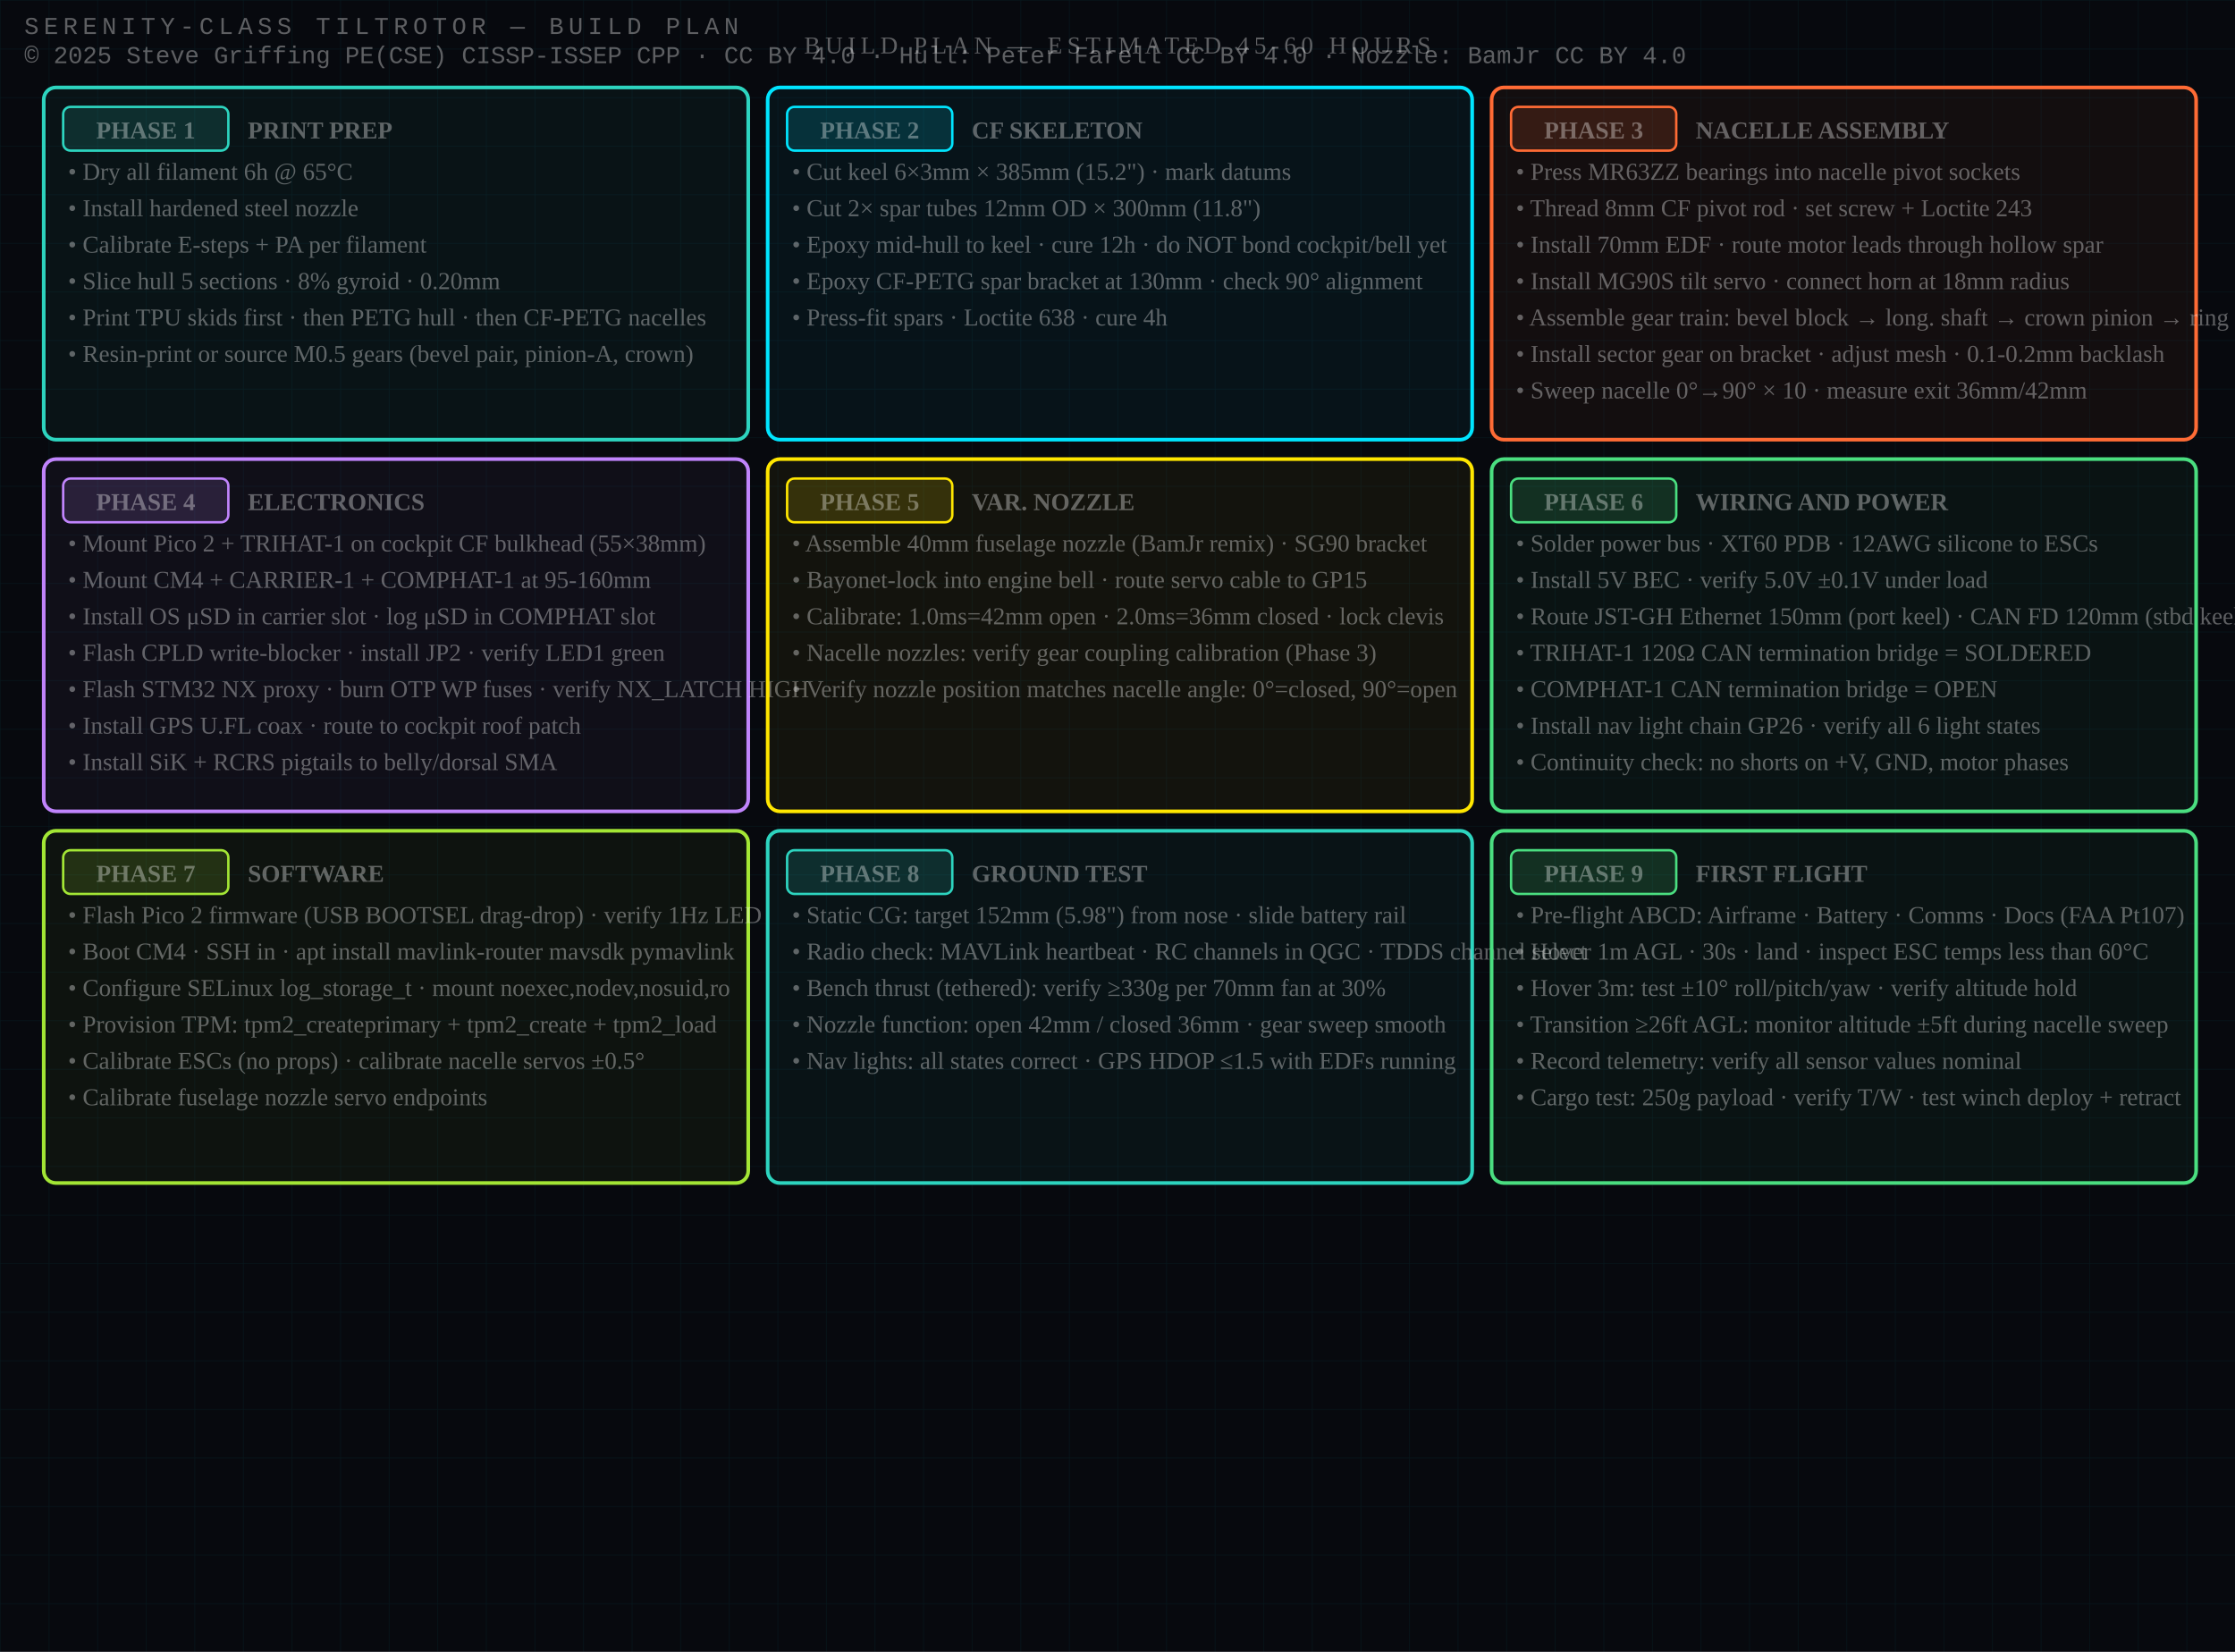
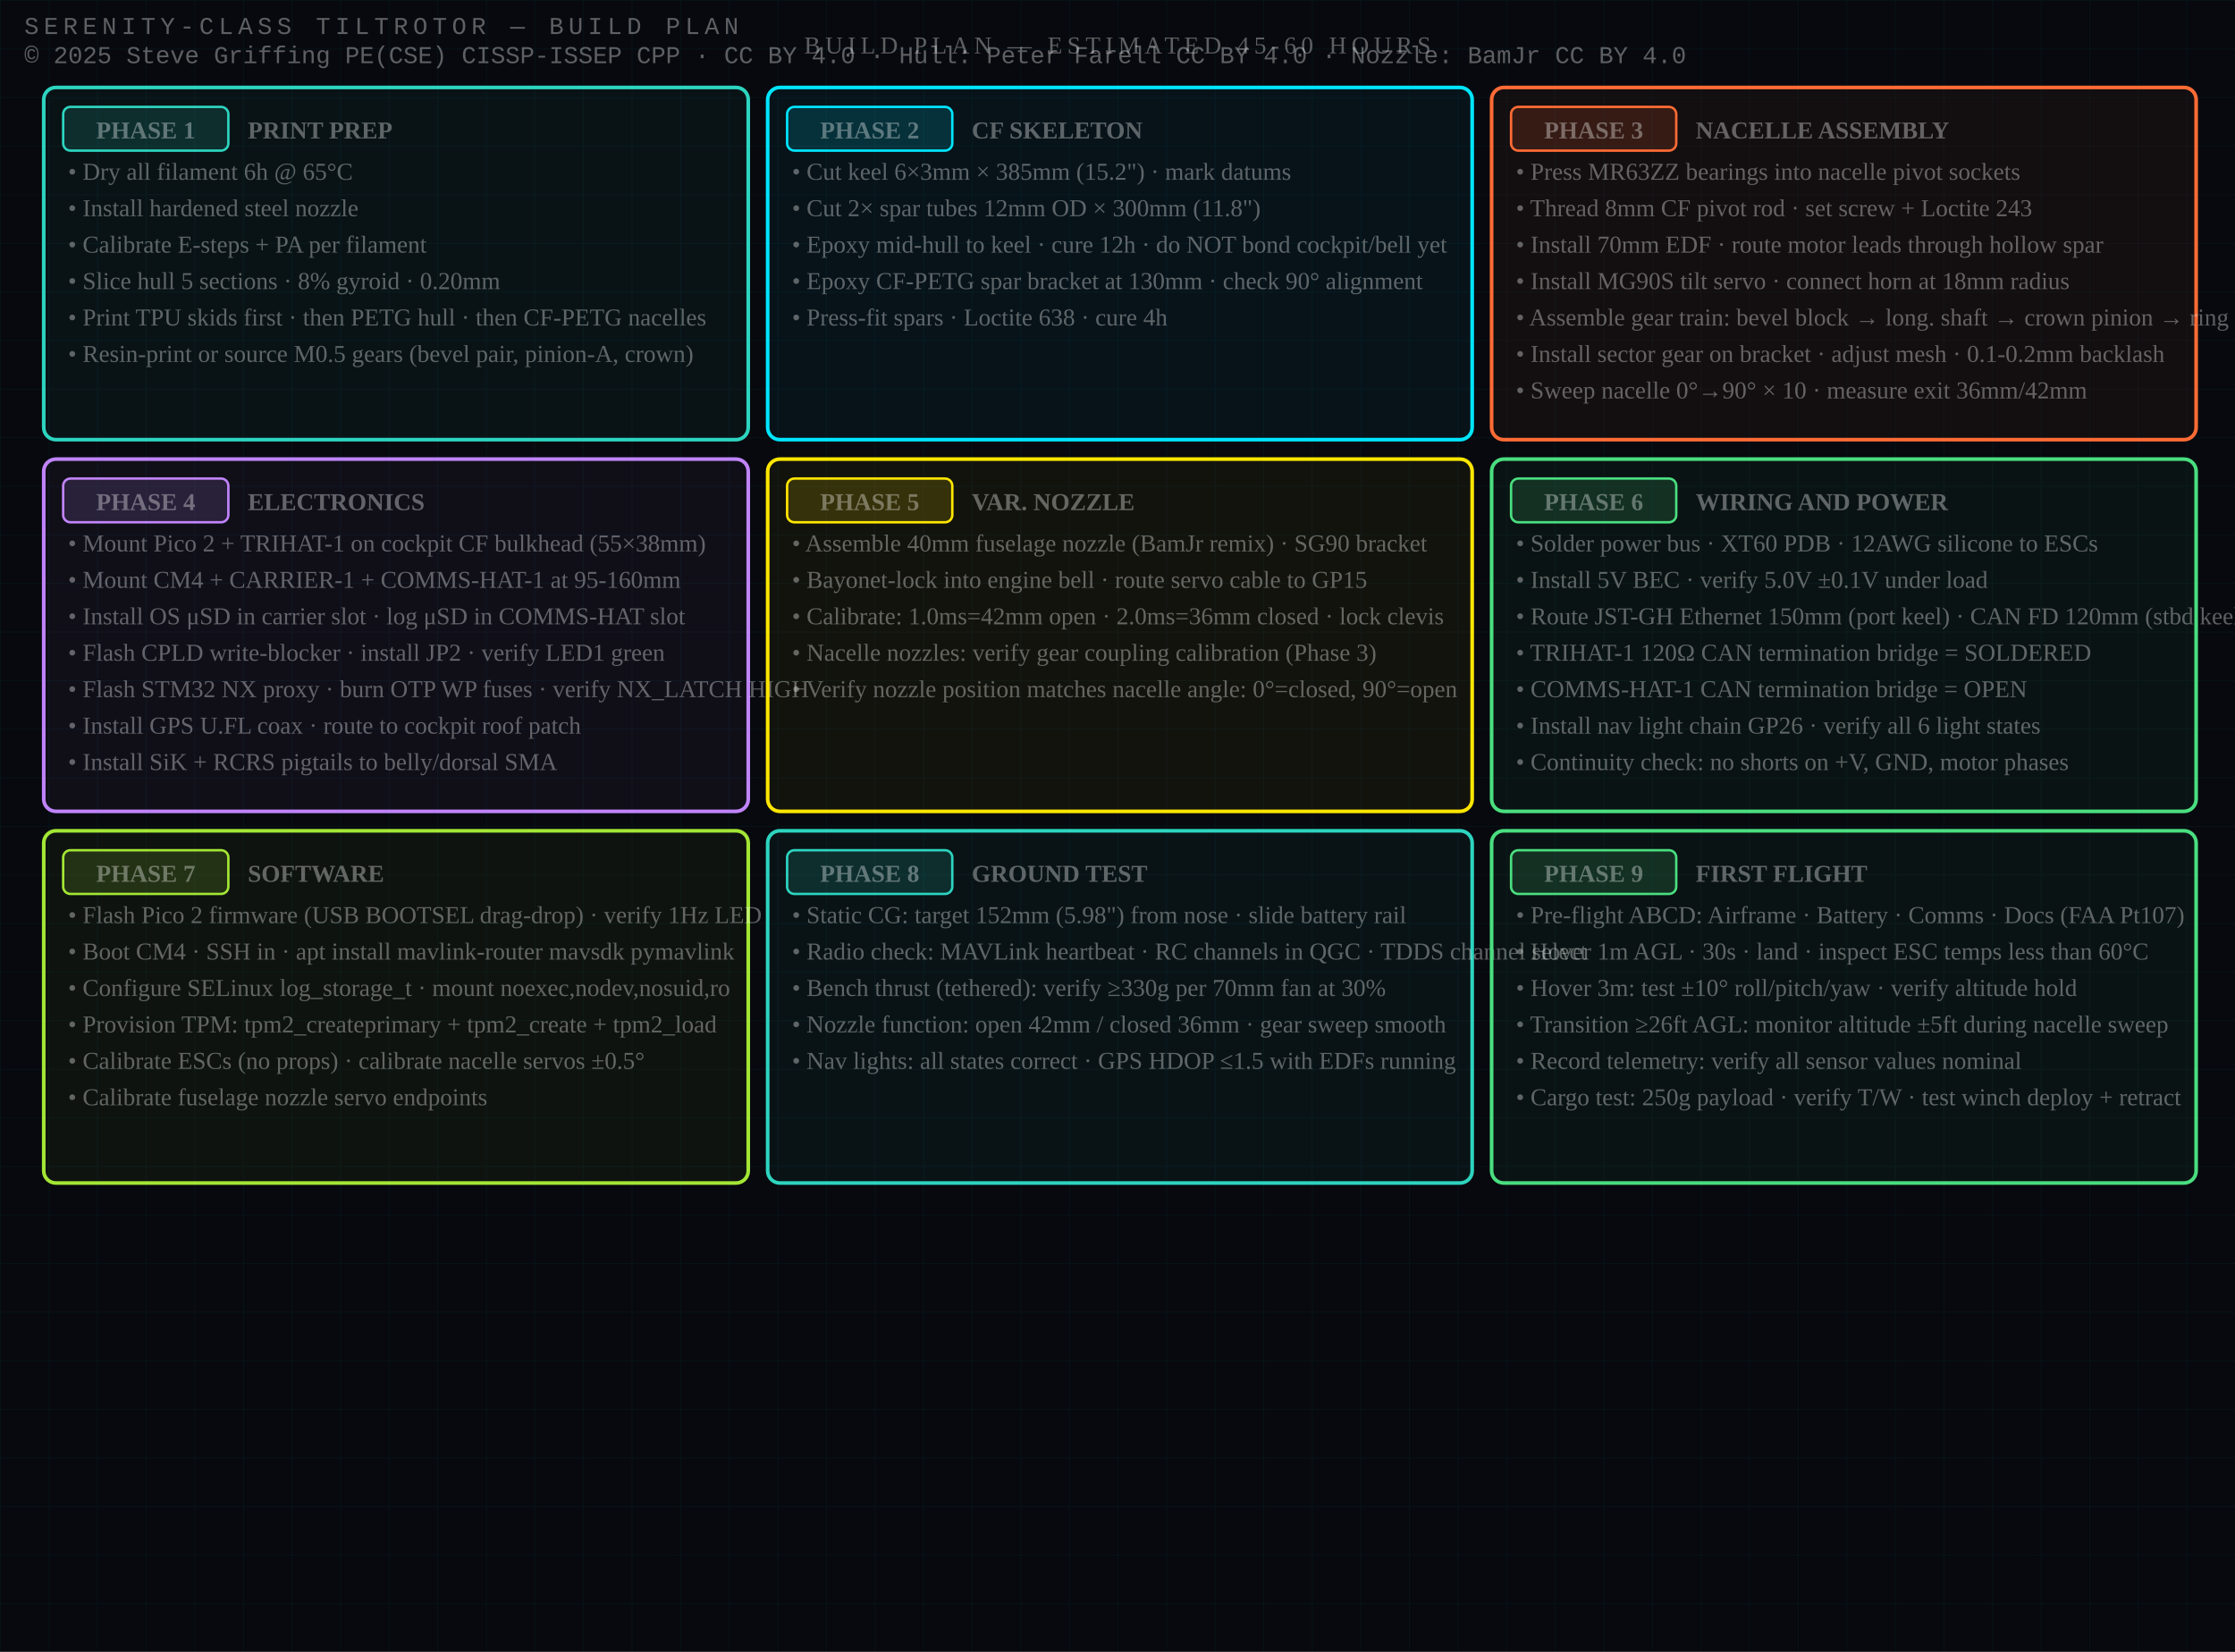
<svg xmlns="http://www.w3.org/2000/svg" viewBox="0 0 920 680" width="920" height="680">
  <defs>
    <style>text { font-family="'Courier New',monospace"; fill:rgba(255,255,255,0.35); font-size:10px; }
    .label { fill:#00e5ff; font-size:11px; font-weight:bold; }
    .dim   { fill:rgba(255,255,255,0.18); font-size:8px; }
    .note  { fill:rgba(255,255,255,0.35); font-size:9px; }
    .ant   { fill:#4ade80; font-size:8px; }
  </style>
    <marker id="arr" markerWidth="6" markerHeight="6" refX="5" refY="3" orient="auto">
      <path d="M0,0 L6,3 L0,6 Z" fill="#00e5ff" opacity="0.5" />
    </marker>
    <pattern id="grid" width="20" height="20" patternUnits="userSpaceOnUse">
      <path d="M20 0L0 0 0 20" fill="none" stroke="rgba(0,229,255,0.06)" stroke-width="0.5" />
    </pattern>
  </defs>
  <rect width="920" height="680" fill="#07090e" />
  <rect width="920" height="680" fill="url(#grid)" />
  <rect x="18" y="36" width="290" height="145" rx="5" fill="#2dd4bf0c" stroke="#2dd4bf" stroke-width="1.5" />
  <rect x="26" y="44" width="68" height="18" rx="3" fill="#2dd4bf25" stroke="#2dd4bf" stroke-width="1" />
  <text x="60" y="57" text-anchor="middle" font-size="8" fill="#2dd4bf" font-weight="bold">PHASE 1</text>
  <text x="102" y="57" font-size="10" fill="#2dd4bf" font-weight="bold">PRINT PREP</text>
  <text x="28" y="74" font-size="7.5" fill="rgba(255,255,255,0.35)">• Dry all filament 6h @ 65°C</text>
  <text x="28" y="89" font-size="7.5" fill="rgba(255,255,255,0.35)">• Install hardened steel nozzle</text>
  <text x="28" y="104" font-size="7.5" fill="rgba(255,255,255,0.35)">• Calibrate E-steps + PA per filament</text>
  <text x="28" y="119" font-size="7.5" fill="rgba(255,255,255,0.35)">• Slice hull 5 sections · 8% gyroid · 0.20mm</text>
  <text x="28" y="134" font-size="7.5" fill="rgba(255,255,255,0.35)">• Print TPU skids first · then PETG hull · then CF-PETG nacelles</text>
  <text x="28" y="149" font-size="7.5" fill="rgba(255,255,255,0.35)">• Resin-print or source M0.5 gears (bevel pair, pinion-A, crown)</text>
  <rect x="316" y="36" width="290" height="145" rx="5" fill="#00e5ff0c" stroke="#00e5ff" stroke-width="1.5" />
  <rect x="324" y="44" width="68" height="18" rx="3" fill="#00e5ff25" stroke="#00e5ff" stroke-width="1" />
  <text x="358" y="57" text-anchor="middle" font-size="8" fill="#00e5ff" font-weight="bold">PHASE 2</text>
  <text x="400" y="57" font-size="10" fill="#00e5ff" font-weight="bold">CF SKELETON</text>
  <text x="326" y="74" font-size="7.5" fill="rgba(255,255,255,0.35)">• Cut keel 6×3mm × 385mm (15.2") · mark datums</text>
  <text x="326" y="89" font-size="7.5" fill="rgba(255,255,255,0.35)">• Cut 2× spar tubes 12mm OD × 300mm (11.8")</text>
  <text x="326" y="104" font-size="7.5" fill="rgba(255,255,255,0.35)">• Epoxy mid-hull to keel · cure 12h · do NOT bond cockpit/bell yet</text>
  <text x="326" y="119" font-size="7.5" fill="rgba(255,255,255,0.35)">• Epoxy CF-PETG spar bracket at 130mm · check 90° alignment</text>
  <text x="326" y="134" font-size="7.5" fill="rgba(255,255,255,0.35)">• Press-fit spars · Loctite 638 · cure 4h</text>
  <rect x="614" y="36" width="290" height="145" rx="5" fill="#ff6b350c" stroke="#ff6b35" stroke-width="1.5" />
  <rect x="622" y="44" width="68" height="18" rx="3" fill="#ff6b3525" stroke="#ff6b35" stroke-width="1" />
  <text x="656" y="57" text-anchor="middle" font-size="8" fill="#ff6b35" font-weight="bold">PHASE 3</text>
  <text x="698" y="57" font-size="10" fill="#ff6b35" font-weight="bold">NACELLE ASSEMBLY</text>
  <text x="624" y="74" font-size="7.5" fill="rgba(255,255,255,0.35)">• Press MR63ZZ bearings into nacelle pivot sockets</text>
  <text x="624" y="89" font-size="7.5" fill="rgba(255,255,255,0.35)">• Thread 8mm CF pivot rod · set screw + Loctite 243</text>
  <text x="624" y="104" font-size="7.5" fill="rgba(255,255,255,0.35)">• Install 70mm EDF · route motor leads through hollow spar</text>
  <text x="624" y="119" font-size="7.5" fill="rgba(255,255,255,0.35)">• Install MG90S tilt servo · connect horn at 18mm radius</text>
  <text x="624" y="134" font-size="7.5" fill="rgba(255,255,255,0.35)">• Assemble gear train: bevel block → long. shaft → crown pinion → ring</text>
  <text x="624" y="149" font-size="7.5" fill="rgba(255,255,255,0.35)">• Install sector gear on bracket · adjust mesh · 0.1-0.2mm backlash</text>
  <text x="624" y="164" font-size="7.5" fill="rgba(255,255,255,0.35)">• Sweep nacelle 0°→90° × 10 · measure exit 36mm/42mm</text>
  <rect x="18" y="189" width="290" height="145" rx="5" fill="#c084fc0c" stroke="#c084fc" stroke-width="1.5" />
  <rect x="26" y="197" width="68" height="18" rx="3" fill="#c084fc25" stroke="#c084fc" stroke-width="1" />
  <text x="60" y="210" text-anchor="middle" font-size="8" fill="#c084fc" font-weight="bold">PHASE 4</text>
  <text x="102" y="210" font-size="10" fill="#c084fc" font-weight="bold">ELECTRONICS</text>
  <text x="28" y="227" font-size="7.5" fill="rgba(255,255,255,0.35)">• Mount Pico 2 + TRIHAT-1 on cockpit CF bulkhead (55×38mm)</text>
-   <text x="28" y="242" font-size="7.5" fill="rgba(255,255,255,0.35)">• Mount CM4 + CARRIER-1 + COMPHAT-1 at 95-160mm</text>
-   <text x="28" y="257" font-size="7.5" fill="rgba(255,255,255,0.35)">• Install OS μSD in carrier slot · log μSD in COMPHAT slot</text>
+   <text x="28" y="242" font-size="7.5" fill="rgba(255,255,255,0.35)">• Mount CM4 + CARRIER-1 + COMMS-HAT-1 at 95-160mm</text>
+   <text x="28" y="257" font-size="7.5" fill="rgba(255,255,255,0.35)">• Install OS μSD in carrier slot · log μSD in COMMS-HAT slot</text>
  <text x="28" y="272" font-size="7.5" fill="rgba(255,255,255,0.35)">• Flash CPLD write-blocker · install JP2 · verify LED1 green</text>
  <text x="28" y="287" font-size="7.5" fill="rgba(255,255,255,0.35)">• Flash STM32 NX proxy · burn OTP WP fuses · verify NX_LATCH HIGH</text>
  <text x="28" y="302" font-size="7.5" fill="rgba(255,255,255,0.35)">• Install GPS U.FL coax · route to cockpit roof patch</text>
  <text x="28" y="317" font-size="7.5" fill="rgba(255,255,255,0.35)">• Install SiK + RCRS pigtails to belly/dorsal SMA</text>
  <rect x="316" y="189" width="290" height="145" rx="5" fill="#ffe6000c" stroke="#ffe600" stroke-width="1.5" />
  <rect x="324" y="197" width="68" height="18" rx="3" fill="#ffe60025" stroke="#ffe600" stroke-width="1" />
  <text x="358" y="210" text-anchor="middle" font-size="8" fill="#ffe600" font-weight="bold">PHASE 5</text>
  <text x="400" y="210" font-size="10" fill="#ffe600" font-weight="bold">VAR. NOZZLE</text>
  <text x="326" y="227" font-size="7.5" fill="rgba(255,255,255,0.35)">• Assemble 40mm fuselage nozzle (BamJr remix) · SG90 bracket</text>
  <text x="326" y="242" font-size="7.5" fill="rgba(255,255,255,0.35)">• Bayonet-lock into engine bell · route servo cable to GP15</text>
  <text x="326" y="257" font-size="7.5" fill="rgba(255,255,255,0.35)">• Calibrate: 1.0ms=42mm open · 2.0ms=36mm closed · lock clevis</text>
  <text x="326" y="272" font-size="7.5" fill="rgba(255,255,255,0.35)">• Nacelle nozzles: verify gear coupling calibration (Phase 3)</text>
  <text x="326" y="287" font-size="7.5" fill="rgba(255,255,255,0.35)">• Verify nozzle position matches nacelle angle: 0°=closed, 90°=open</text>
  <rect x="614" y="189" width="290" height="145" rx="5" fill="#4ade800c" stroke="#4ade80" stroke-width="1.5" />
  <rect x="622" y="197" width="68" height="18" rx="3" fill="#4ade8025" stroke="#4ade80" stroke-width="1" />
  <text x="656" y="210" text-anchor="middle" font-size="8" fill="#4ade80" font-weight="bold">PHASE 6</text>
  <text x="698" y="210" font-size="10" fill="#4ade80" font-weight="bold">WIRING AND POWER</text>
  <text x="624" y="227" font-size="7.5" fill="rgba(255,255,255,0.35)">• Solder power bus · XT60 PDB · 12AWG silicone to ESCs</text>
  <text x="624" y="242" font-size="7.5" fill="rgba(255,255,255,0.35)">• Install 5V BEC · verify 5.0V ±0.1V under load</text>
  <text x="624" y="257" font-size="7.5" fill="rgba(255,255,255,0.35)">• Route JST-GH Ethernet 150mm (port keel) · CAN FD 120mm (stbd keel)</text>
  <text x="624" y="272" font-size="7.5" fill="rgba(255,255,255,0.35)">• TRIHAT-1 120Ω CAN termination bridge = SOLDERED</text>
-   <text x="624" y="287" font-size="7.5" fill="rgba(255,255,255,0.35)">• COMPHAT-1 CAN termination bridge = OPEN</text>
+   <text x="624" y="287" font-size="7.5" fill="rgba(255,255,255,0.35)">• COMMS-HAT-1 CAN termination bridge = OPEN</text>
  <text x="624" y="302" font-size="7.5" fill="rgba(255,255,255,0.35)">• Install nav light chain GP26 · verify all 6 light states</text>
  <text x="624" y="317" font-size="7.5" fill="rgba(255,255,255,0.35)">• Continuity check: no shorts on +V, GND, motor phases</text>
  <rect x="18" y="342" width="290" height="145" rx="5" fill="#a3e6350c" stroke="#a3e635" stroke-width="1.5" />
  <rect x="26" y="350" width="68" height="18" rx="3" fill="#a3e63525" stroke="#a3e635" stroke-width="1" />
  <text x="60" y="363" text-anchor="middle" font-size="8" fill="#a3e635" font-weight="bold">PHASE 7</text>
  <text x="102" y="363" font-size="10" fill="#a3e635" font-weight="bold">SOFTWARE</text>
  <text x="28" y="380" font-size="7.5" fill="rgba(255,255,255,0.35)">• Flash Pico 2 firmware (USB BOOTSEL drag-drop) · verify 1Hz LED</text>
  <text x="28" y="395" font-size="7.5" fill="rgba(255,255,255,0.35)">• Boot CM4 · SSH in · apt install mavlink-router mavsdk pymavlink</text>
  <text x="28" y="410" font-size="7.5" fill="rgba(255,255,255,0.35)">• Configure SELinux log_storage_t · mount noexec,nodev,nosuid,ro</text>
  <text x="28" y="425" font-size="7.5" fill="rgba(255,255,255,0.35)">• Provision TPM: tpm2_createprimary + tpm2_create + tpm2_load</text>
  <text x="28" y="440" font-size="7.5" fill="rgba(255,255,255,0.35)">• Calibrate ESCs (no props) · calibrate nacelle servos ±0.5°</text>
  <text x="28" y="455" font-size="7.5" fill="rgba(255,255,255,0.35)">• Calibrate fuselage nozzle servo endpoints</text>
  <rect x="316" y="342" width="290" height="145" rx="5" fill="#2dd4bf0c" stroke="#2dd4bf" stroke-width="1.5" />
  <rect x="324" y="350" width="68" height="18" rx="3" fill="#2dd4bf25" stroke="#2dd4bf" stroke-width="1" />
  <text x="358" y="363" text-anchor="middle" font-size="8" fill="#2dd4bf" font-weight="bold">PHASE 8</text>
  <text x="400" y="363" font-size="10" fill="#2dd4bf" font-weight="bold">GROUND TEST</text>
  <text x="326" y="380" font-size="7.5" fill="rgba(255,255,255,0.35)">• Static CG: target 152mm (5.98") from nose · slide battery rail</text>
  <text x="326" y="395" font-size="7.5" fill="rgba(255,255,255,0.35)">• Radio check: MAVLink heartbeat · RC channels in QGC · TDDS channel select</text>
  <text x="326" y="410" font-size="7.5" fill="rgba(255,255,255,0.35)">• Bench thrust (tethered): verify ≥330g per 70mm fan at 30%</text>
  <text x="326" y="425" font-size="7.5" fill="rgba(255,255,255,0.35)">• Nozzle function: open 42mm / closed 36mm · gear sweep smooth</text>
  <text x="326" y="440" font-size="7.5" fill="rgba(255,255,255,0.35)">• Nav lights: all states correct · GPS HDOP ≤1.5 with EDFs running</text>
  <rect x="614" y="342" width="290" height="145" rx="5" fill="#4ade800c" stroke="#4ade80" stroke-width="1.5" />
  <rect x="622" y="350" width="68" height="18" rx="3" fill="#4ade8025" stroke="#4ade80" stroke-width="1" />
  <text x="656" y="363" text-anchor="middle" font-size="8" fill="#4ade80" font-weight="bold">PHASE 9</text>
  <text x="698" y="363" font-size="10" fill="#4ade80" font-weight="bold">FIRST FLIGHT</text>
  <text x="624" y="380" font-size="7.5" fill="rgba(255,255,255,0.35)">• Pre-flight ABCD: Airframe · Battery · Comms · Docs (FAA Pt107)</text>
  <text x="624" y="395" font-size="7.5" fill="rgba(255,255,255,0.35)">• Hover 1m AGL · 30s · land · inspect ESC temps less than 60°C</text>
  <text x="624" y="410" font-size="7.5" fill="rgba(255,255,255,0.35)">• Hover 3m: test ±10° roll/pitch/yaw · verify altitude hold</text>
  <text x="624" y="425" font-size="7.5" fill="rgba(255,255,255,0.35)">• Transition ≥26ft AGL: monitor altitude ±5ft during nacelle sweep</text>
  <text x="624" y="440" font-size="7.5" fill="rgba(255,255,255,0.35)">• Record telemetry: verify all sensor values nominal</text>
  <text x="624" y="455" font-size="7.5" fill="rgba(255,255,255,0.35)">• Cargo test: 250g payload · verify T/W · test winch deploy + retract</text>
  <text x="460" y="22" text-anchor="middle" font-size="9" fill="rgba(0,229,255,0.3)" letter-spacing="2">BUILD PLAN — ESTIMATED 45-60 HOURS</text>
  <text x="10" y="14" font-family="'Courier New',monospace" font-size="9" fill="rgba(0,229,255,0.3)" letter-spacing="2">SERENITY-CLASS TILTROTOR — BUILD PLAN</text>
  <text x="10" y="26" font-family="'Courier New',monospace" font-size="7" fill="rgba(163,230,53,0.4)">
  © 2025 Steve Griffing PE(CSE) CISSP-ISSEP CPP · CC BY 4.0
  · Hull: Peter Farell CC BY 4.0 · Nozzle: BamJr CC BY 4.0</text>
</svg>
